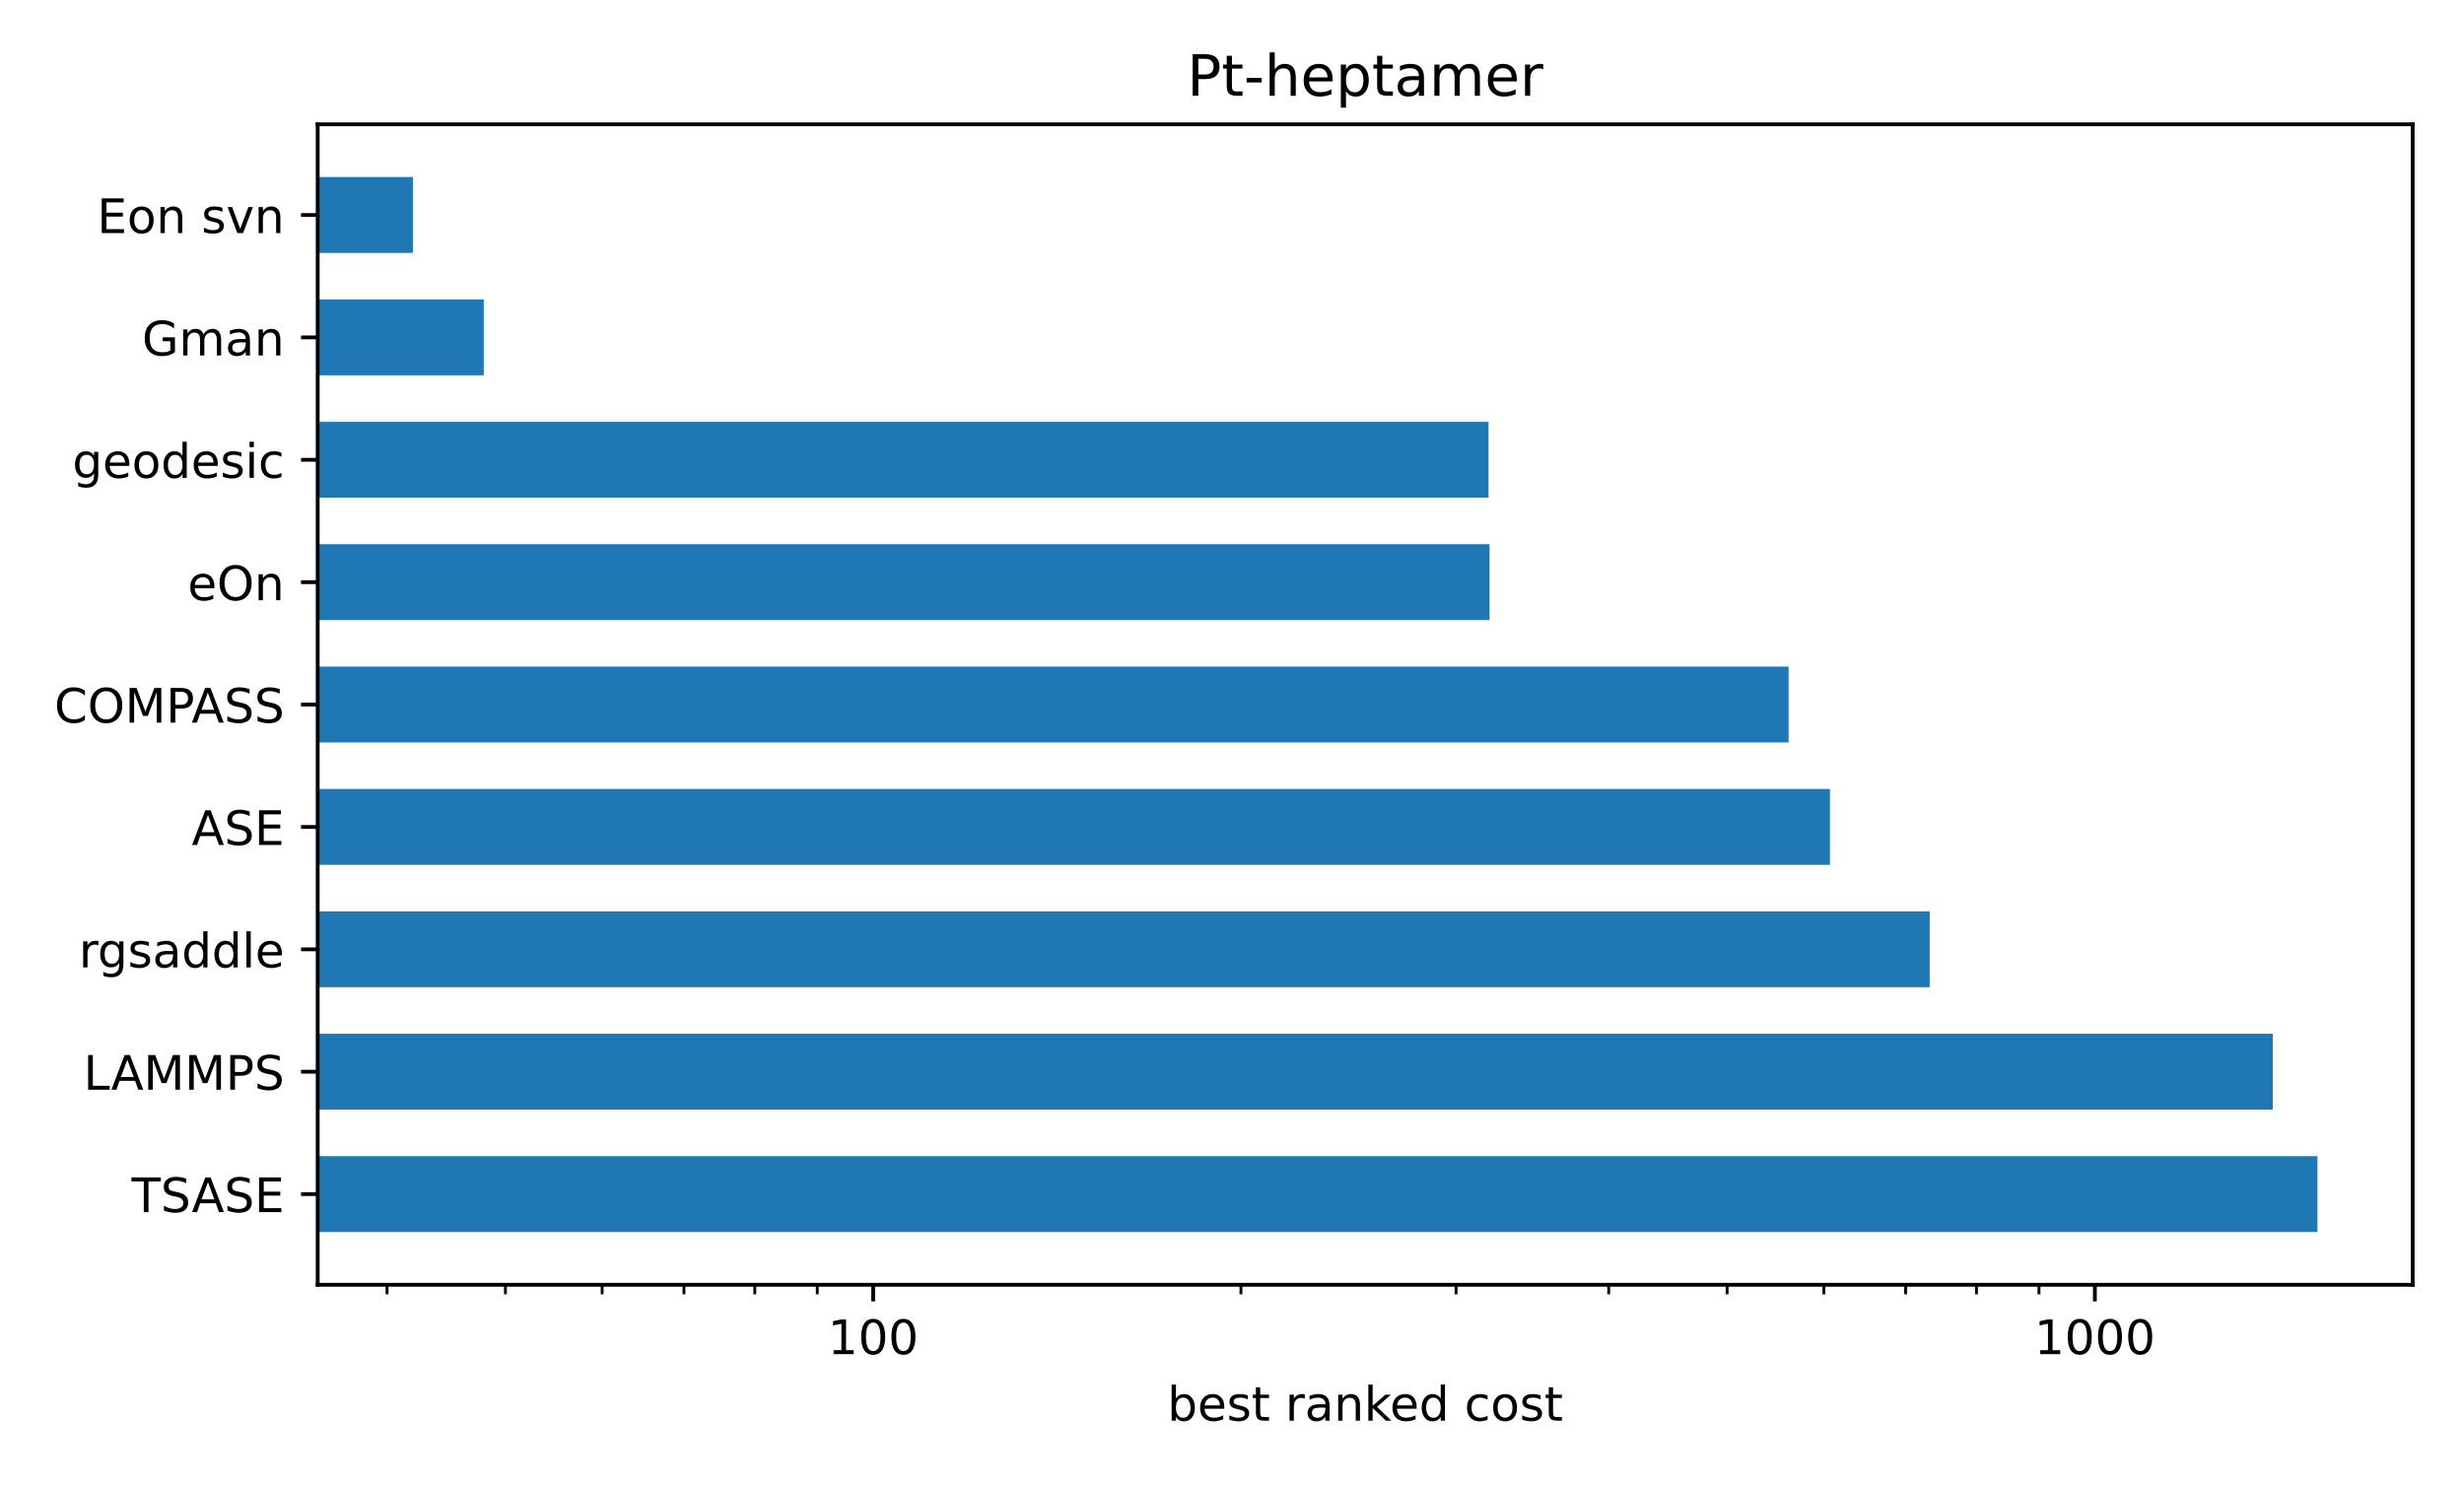
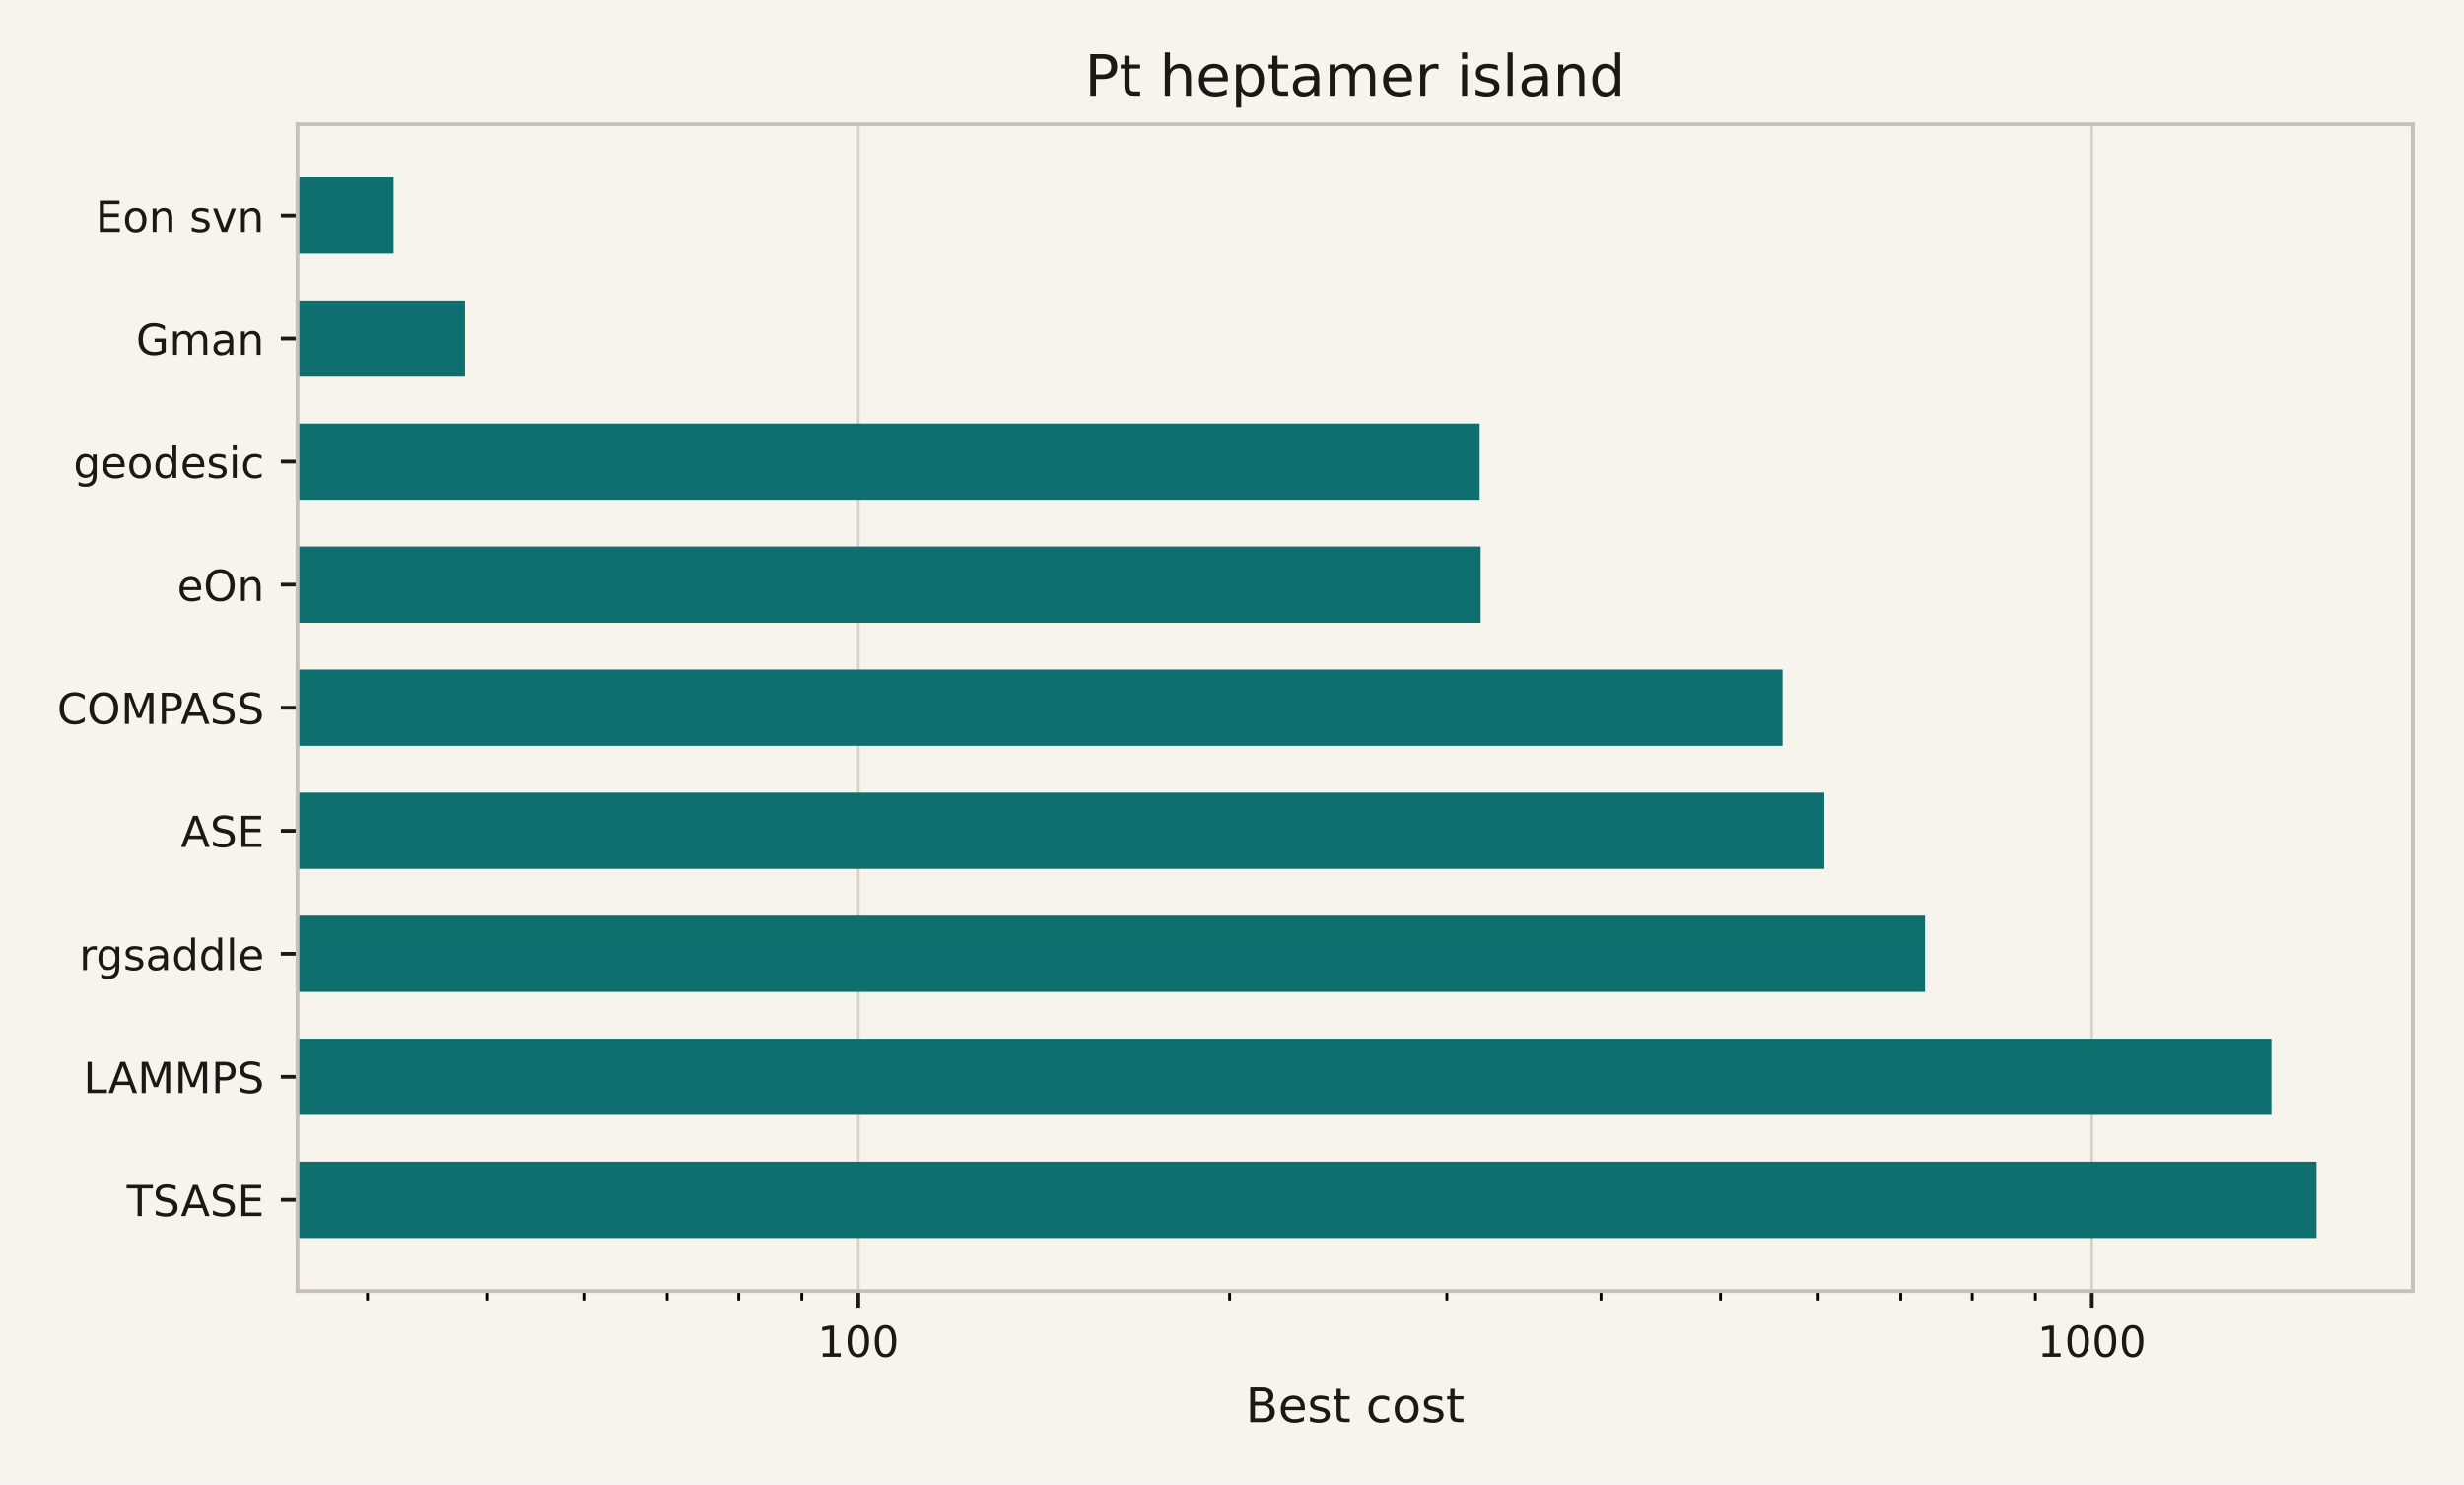
<svg xmlns="http://www.w3.org/2000/svg" xmlns:xlink="http://www.w3.org/1999/xlink" width="518.4pt" height="312.48pt" viewBox="0 0 518.4 312.48" version="1.1">
  <defs>
    <style type="text/css">*{stroke-linejoin: round; stroke-linecap: butt}</style>
  </defs>
  <g id="figure_1">
    <g id="patch_1">
-       <path d="M 0 312.48  L 518.4 312.48  L 518.4 0  L 0 0  z " style="fill: #ffffff" />
+       <path d="M 0 312.48  L 518.4 312.48  L 518.4 0  L 0 0  z " style="fill: #f7f4ee" />
    </g>
    <g id="axes_1">
      <g id="patch_2">
-         <path d="M 66.839 270.358  L 507.6 270.358  L 507.6 26.16  L 66.839 26.16  z " style="fill: #ffffff" />
-       </g>
-       <g id="patch_3">
-         <path d="M -257361.538 37.26  L 86.873 37.26  L 86.873 53.227  L -257361.538 53.227  z " clip-path="url(#p0ce4783003)" style="fill: #1f77b4" />
-       </g>
-       <g id="patch_4">
-         <path d="M -257361.538 63.014  L 101.779 63.014  L 101.779 78.981  L -257361.538 78.981  z " clip-path="url(#p0ce4783003)" style="fill: #1f77b4" />
-       </g>
-       <g id="patch_5">
-         <path d="M -257361.538 88.768  L 313.173 88.768  L 313.173 104.735  L -257361.538 104.735  z " clip-path="url(#p0ce4783003)" style="fill: #1f77b4" />
-       </g>
-       <g id="patch_6">
-         <path d="M -257361.538 114.521  L 313.388 114.521  L 313.388 130.489  L -257361.538 130.489  z " clip-path="url(#p0ce4783003)" style="fill: #1f77b4" />
-       </g>
-       <g id="patch_7">
-         <path d="M -257361.538 140.275  L 376.309 140.275  L 376.309 156.243  L -257361.538 156.243  z " clip-path="url(#p0ce4783003)" style="fill: #1f77b4" />
-       </g>
-       <g id="patch_8">
-         <path d="M -257361.538 166.029  L 385 166.029  L 385 181.996  L -257361.538 181.996  z " clip-path="url(#p0ce4783003)" style="fill: #1f77b4" />
-       </g>
-       <g id="patch_9">
-         <path d="M -257361.538 191.783  L 405.987 191.783  L 405.987 207.75  L -257361.538 207.75  z " clip-path="url(#p0ce4783003)" style="fill: #1f77b4" />
-       </g>
-       <g id="patch_10">
-         <path d="M -257361.538 217.537  L 478.178 217.537  L 478.178 233.504  L -257361.538 233.504  z " clip-path="url(#p0ce4783003)" style="fill: #1f77b4" />
-       </g>
-       <g id="patch_11">
-         <path d="M -257361.538 243.29  L 487.565 243.29  L 487.565 259.258  L -257361.538 259.258  z " clip-path="url(#p0ce4783003)" style="fill: #1f77b4" />
+         <path d="M 62.586 271.68  L 507.6 271.68  L 507.6 26.16  L 62.586 26.16  z " style="fill: #f7f4ee" />
      </g>
      <g id="matplotlib.axis_1">
        <g id="xtick_1">
          <g id="line2d_1">
+             <path d="M 180.585 271.68  L 180.585 26.16  " clip-path="url(#p363d3c797f)" style="fill: none; stroke: #d9d3c7; stroke-width: 0.6; stroke-linecap: square" />
+           </g>
+           <g id="line2d_2">
            <defs>
-               <path id="m8ea4d47d77" d="M 0 0  L 0 3.5  " style="stroke: #000000; stroke-width: 0.8" />
+               <path id="m0617ce4a32" d="M 0 0  L 0 3.5  " style="stroke: #1c1915; stroke-width: 0.8" />
            </defs>
            <g>
-               <use xlink:href="#m8ea4d47d77" x="183.71" y="270.358" style="stroke: #000000; stroke-width: 0.8" />
+               <use xlink:href="#m0617ce4a32" x="180.585" y="271.68" style="fill: #1c1915; stroke: #1c1915; stroke-width: 0.8" />
            </g>
          </g>
          <g id="text_1">
-             <text style="font-size: 10px; font-family: 'DejaVu Sans', 'Bitstream Vera Sans', 'Computer Modern Sans Serif', 'Lucida Grande', 'Verdana', 'Geneva', 'Lucid', 'Arial', 'Helvetica', 'Avant Garde', sans-serif; text-anchor: middle" x="183.71" y="284.955" transform="rotate(-0 183.71 284.9553)">100</text>
+             <text style="font-size: 9px; font-family: 'DejaVu Sans', 'Bitstream Vera Sans', 'Computer Modern Sans Serif', 'Lucida Grande', 'Verdana', 'Geneva', 'Lucid', 'Arial', 'Helvetica', 'Avant Garde', sans-serif; text-anchor: middle; fill: #1c1915" x="180.585" y="285.518" transform="rotate(-0 180.5851 285.5179)">100</text>
          </g>
        </g>
        <g id="xtick_2">
-           <g id="line2d_2">
-             <g>
-               <use xlink:href="#m8ea4d47d77" x="440.741" y="270.358" style="stroke: #000000; stroke-width: 0.8" />
+           <g id="line2d_3">
+             <path d="M 440.096 271.68  L 440.096 26.16  " clip-path="url(#p363d3c797f)" style="fill: none; stroke: #d9d3c7; stroke-width: 0.6; stroke-linecap: square" />
+           </g>
+           <g id="line2d_4">
+             <g>
+               <use xlink:href="#m0617ce4a32" x="440.096" y="271.68" style="fill: #1c1915; stroke: #1c1915; stroke-width: 0.8" />
            </g>
          </g>
          <g id="text_2">
-             <text style="font-size: 10px; font-family: 'DejaVu Sans', 'Bitstream Vera Sans', 'Computer Modern Sans Serif', 'Lucida Grande', 'Verdana', 'Geneva', 'Lucid', 'Arial', 'Helvetica', 'Avant Garde', sans-serif; text-anchor: middle" x="440.741" y="284.955" transform="rotate(-0 440.7412 284.9553)">1000</text>
+             <text style="font-size: 9px; font-family: 'DejaVu Sans', 'Bitstream Vera Sans', 'Computer Modern Sans Serif', 'Lucida Grande', 'Verdana', 'Geneva', 'Lucid', 'Arial', 'Helvetica', 'Avant Garde', sans-serif; text-anchor: middle; fill: #1c1915" x="440.096" y="285.518" transform="rotate(-0 440.0962 285.5179)">1000</text>
          </g>
        </g>
        <g id="xtick_3">
-           <g id="line2d_3">
+           <g id="line2d_5">
            <defs>
              <path id="mdd76fc2fa7" d="M 0 0  L 0 2  " style="stroke: #000000; stroke-width: 0.6" />
            </defs>
            <g>
-               <use xlink:href="#mdd76fc2fa7" x="81.427" y="270.358" style="stroke: #000000; stroke-width: 0.6" />
+               <use xlink:href="#mdd76fc2fa7" x="77.315" y="271.68" style="stroke: #000000; stroke-width: 0.6" />
            </g>
          </g>
        </g>
        <g id="xtick_4">
-           <g id="line2d_4">
-             <g>
-               <use xlink:href="#mdd76fc2fa7" x="106.336" y="270.358" style="stroke: #000000; stroke-width: 0.6" />
+           <g id="line2d_6">
+             <g>
+               <use xlink:href="#mdd76fc2fa7" x="102.465" y="271.68" style="stroke: #000000; stroke-width: 0.6" />
            </g>
          </g>
        </g>
        <g id="xtick_5">
-           <g id="line2d_5">
-             <g>
-               <use xlink:href="#mdd76fc2fa7" x="126.688" y="270.358" style="stroke: #000000; stroke-width: 0.6" />
+           <g id="line2d_7">
+             <g>
+               <use xlink:href="#mdd76fc2fa7" x="123.013" y="271.68" style="stroke: #000000; stroke-width: 0.6" />
            </g>
          </g>
        </g>
        <g id="xtick_6">
-           <g id="line2d_6">
-             <g>
-               <use xlink:href="#mdd76fc2fa7" x="143.895" y="270.358" style="stroke: #000000; stroke-width: 0.6" />
+           <g id="line2d_8">
+             <g>
+               <use xlink:href="#mdd76fc2fa7" x="140.386" y="271.68" style="stroke: #000000; stroke-width: 0.6" />
            </g>
          </g>
        </g>
        <g id="xtick_7">
-           <g id="line2d_7">
-             <g>
-               <use xlink:href="#mdd76fc2fa7" x="158.801" y="270.358" style="stroke: #000000; stroke-width: 0.6" />
+           <g id="line2d_9">
+             <g>
+               <use xlink:href="#mdd76fc2fa7" x="155.436" y="271.68" style="stroke: #000000; stroke-width: 0.6" />
            </g>
          </g>
        </g>
        <g id="xtick_8">
-           <g id="line2d_8">
-             <g>
-               <use xlink:href="#mdd76fc2fa7" x="171.949" y="270.358" style="stroke: #000000; stroke-width: 0.6" />
+           <g id="line2d_10">
+             <g>
+               <use xlink:href="#mdd76fc2fa7" x="168.711" y="271.68" style="stroke: #000000; stroke-width: 0.6" />
            </g>
          </g>
        </g>
        <g id="xtick_9">
-           <g id="line2d_9">
-             <g>
-               <use xlink:href="#mdd76fc2fa7" x="261.084" y="270.358" style="stroke: #000000; stroke-width: 0.6" />
+           <g id="line2d_11">
+             <g>
+               <use xlink:href="#mdd76fc2fa7" x="258.706" y="271.68" style="stroke: #000000; stroke-width: 0.6" />
            </g>
          </g>
        </g>
        <g id="xtick_10">
-           <g id="line2d_10">
-             <g>
-               <use xlink:href="#mdd76fc2fa7" x="306.345" y="270.358" style="stroke: #000000; stroke-width: 0.6" />
+           <g id="line2d_12">
+             <g>
+               <use xlink:href="#mdd76fc2fa7" x="304.403" y="271.68" style="stroke: #000000; stroke-width: 0.6" />
            </g>
          </g>
        </g>
        <g id="xtick_11">
-           <g id="line2d_11">
-             <g>
-               <use xlink:href="#mdd76fc2fa7" x="338.458" y="270.358" style="stroke: #000000; stroke-width: 0.6" />
+           <g id="line2d_13">
+             <g>
+               <use xlink:href="#mdd76fc2fa7" x="336.826" y="271.68" style="stroke: #000000; stroke-width: 0.6" />
            </g>
          </g>
        </g>
        <g id="xtick_12">
-           <g id="line2d_12">
-             <g>
-               <use xlink:href="#mdd76fc2fa7" x="363.367" y="270.358" style="stroke: #000000; stroke-width: 0.6" />
+           <g id="line2d_14">
+             <g>
+               <use xlink:href="#mdd76fc2fa7" x="361.976" y="271.68" style="stroke: #000000; stroke-width: 0.6" />
            </g>
          </g>
        </g>
        <g id="xtick_13">
-           <g id="line2d_13">
-             <g>
-               <use xlink:href="#mdd76fc2fa7" x="383.719" y="270.358" style="stroke: #000000; stroke-width: 0.6" />
+           <g id="line2d_15">
+             <g>
+               <use xlink:href="#mdd76fc2fa7" x="382.524" y="271.68" style="stroke: #000000; stroke-width: 0.6" />
            </g>
          </g>
        </g>
        <g id="xtick_14">
-           <g id="line2d_14">
-             <g>
-               <use xlink:href="#mdd76fc2fa7" x="400.927" y="270.358" style="stroke: #000000; stroke-width: 0.6" />
+           <g id="line2d_16">
+             <g>
+               <use xlink:href="#mdd76fc2fa7" x="399.897" y="271.68" style="stroke: #000000; stroke-width: 0.6" />
            </g>
          </g>
        </g>
        <g id="xtick_15">
-           <g id="line2d_15">
-             <g>
-               <use xlink:href="#mdd76fc2fa7" x="415.832" y="270.358" style="stroke: #000000; stroke-width: 0.6" />
+           <g id="line2d_17">
+             <g>
+               <use xlink:href="#mdd76fc2fa7" x="414.947" y="271.68" style="stroke: #000000; stroke-width: 0.6" />
            </g>
          </g>
        </g>
        <g id="xtick_16">
-           <g id="line2d_16">
-             <g>
-               <use xlink:href="#mdd76fc2fa7" x="428.98" y="270.358" style="stroke: #000000; stroke-width: 0.6" />
+           <g id="line2d_18">
+             <g>
+               <use xlink:href="#mdd76fc2fa7" x="428.222" y="271.68" style="stroke: #000000; stroke-width: 0.6" />
            </g>
          </g>
        </g>
        <g id="text_3">
-           <text style="font-size: 10px; font-family: 'DejaVu Sans', 'Bitstream Vera Sans', 'Computer Modern Sans Serif', 'Lucida Grande', 'Verdana', 'Geneva', 'Lucid', 'Arial', 'Helvetica', 'Avant Garde', sans-serif; text-anchor: middle" x="287.219" y="298.956" transform="rotate(-0 287.2194 298.9561)">best ranked cost</text>
+           <text style="font-size: 10px; font-family: 'DejaVu Sans', 'Bitstream Vera Sans', 'Computer Modern Sans Serif', 'Lucida Grande', 'Verdana', 'Geneva', 'Lucid', 'Arial', 'Helvetica', 'Avant Garde', sans-serif; text-anchor: middle; fill: #1c1915" x="285.093" y="299.278" transform="rotate(-0 285.0931 299.2777)">Best cost</text>
        </g>
      </g>
      <g id="matplotlib.axis_2">
        <g id="ytick_1">
-           <g id="line2d_17">
+           <g id="line2d_19">
            <defs>
-               <path id="md659df78fa" d="M 0 0  L -3.5 0  " style="stroke: #000000; stroke-width: 0.8" />
+               <path id="m97dde00479" d="M 0 0  L -3.5 0  " style="stroke: #1c1915; stroke-width: 0.8" />
            </defs>
            <g>
-               <use xlink:href="#md659df78fa" x="66.839" y="45.244" style="stroke: #000000; stroke-width: 0.8" />
+               <use xlink:href="#m97dde00479" x="62.586" y="45.347" style="fill: #1c1915; stroke: #1c1915; stroke-width: 0.8" />
            </g>
          </g>
          <g id="text_4">
-             <text style="font-size: 10px; font-family: 'DejaVu Sans', 'Bitstream Vera Sans', 'Computer Modern Sans Serif', 'Lucida Grande', 'Verdana', 'Geneva', 'Lucid', 'Arial', 'Helvetica', 'Avant Garde', sans-serif; text-anchor: end" x="59.839" y="49.042" transform="rotate(-0 59.83875 49.0424)">Eon svn</text>
+             <text style="font-size: 9px; font-family: 'DejaVu Sans', 'Bitstream Vera Sans', 'Computer Modern Sans Serif', 'Lucida Grande', 'Verdana', 'Geneva', 'Lucid', 'Arial', 'Helvetica', 'Avant Garde', sans-serif; text-anchor: end; fill: #1c1915" x="55.586" y="48.766" transform="rotate(-0 55.58625 48.76586)">Eon svn</text>
          </g>
        </g>
        <g id="ytick_2">
-           <g id="line2d_18">
-             <g>
-               <use xlink:href="#md659df78fa" x="66.839" y="70.997" style="stroke: #000000; stroke-width: 0.8" />
+           <g id="line2d_20">
+             <g>
+               <use xlink:href="#m97dde00479" x="62.586" y="71.24" style="fill: #1c1915; stroke: #1c1915; stroke-width: 0.8" />
            </g>
          </g>
          <g id="text_5">
-             <text style="font-size: 10px; font-family: 'DejaVu Sans', 'Bitstream Vera Sans', 'Computer Modern Sans Serif', 'Lucida Grande', 'Verdana', 'Geneva', 'Lucid', 'Arial', 'Helvetica', 'Avant Garde', sans-serif; text-anchor: end" x="59.839" y="74.796" transform="rotate(-0 59.83875 74.79622)">Gman</text>
+             <text style="font-size: 9px; font-family: 'DejaVu Sans', 'Bitstream Vera Sans', 'Computer Modern Sans Serif', 'Lucida Grande', 'Verdana', 'Geneva', 'Lucid', 'Arial', 'Helvetica', 'Avant Garde', sans-serif; text-anchor: end; fill: #1c1915" x="55.586" y="74.659" transform="rotate(-0 55.58625 74.65913)">Gman</text>
          </g>
        </g>
        <g id="ytick_3">
-           <g id="line2d_19">
-             <g>
-               <use xlink:href="#md659df78fa" x="66.839" y="96.751" style="stroke: #000000; stroke-width: 0.8" />
+           <g id="line2d_21">
+             <g>
+               <use xlink:href="#m97dde00479" x="62.586" y="97.133" style="fill: #1c1915; stroke: #1c1915; stroke-width: 0.8" />
            </g>
          </g>
          <g id="text_6">
-             <text style="font-size: 10px; font-family: 'DejaVu Sans', 'Bitstream Vera Sans', 'Computer Modern Sans Serif', 'Lucida Grande', 'Verdana', 'Geneva', 'Lucid', 'Arial', 'Helvetica', 'Avant Garde', sans-serif; text-anchor: end" x="59.839" y="100.55" transform="rotate(-0 59.83875 100.5504)">geodesic</text>
+             <text style="font-size: 9px; font-family: 'DejaVu Sans', 'Bitstream Vera Sans', 'Computer Modern Sans Serif', 'Lucida Grande', 'Verdana', 'Geneva', 'Lucid', 'Arial', 'Helvetica', 'Avant Garde', sans-serif; text-anchor: end; fill: #1c1915" x="55.586" y="100.553" transform="rotate(-0 55.58625 100.5528)">geodesic</text>
          </g>
        </g>
        <g id="ytick_4">
-           <g id="line2d_20">
-             <g>
-               <use xlink:href="#md659df78fa" x="66.839" y="122.505" style="stroke: #000000; stroke-width: 0.8" />
+           <g id="line2d_22">
+             <g>
+               <use xlink:href="#m97dde00479" x="62.586" y="123.027" style="fill: #1c1915; stroke: #1c1915; stroke-width: 0.8" />
            </g>
          </g>
          <g id="text_7">
-             <text style="font-size: 10px; font-family: 'DejaVu Sans', 'Bitstream Vera Sans', 'Computer Modern Sans Serif', 'Lucida Grande', 'Verdana', 'Geneva', 'Lucid', 'Arial', 'Helvetica', 'Avant Garde', sans-serif; text-anchor: end" x="59.839" y="126.304" transform="rotate(-0 59.83875 126.3038)">eOn</text>
+             <text style="font-size: 9px; font-family: 'DejaVu Sans', 'Bitstream Vera Sans', 'Computer Modern Sans Serif', 'Lucida Grande', 'Verdana', 'Geneva', 'Lucid', 'Arial', 'Helvetica', 'Avant Garde', sans-serif; text-anchor: end; fill: #1c1915" x="55.586" y="126.446" transform="rotate(-0 55.58625 126.4457)">eOn</text>
          </g>
        </g>
        <g id="ytick_5">
-           <g id="line2d_21">
-             <g>
-               <use xlink:href="#md659df78fa" x="66.839" y="148.259" style="stroke: #000000; stroke-width: 0.8" />
+           <g id="line2d_23">
+             <g>
+               <use xlink:href="#m97dde00479" x="62.586" y="148.92" style="fill: #1c1915; stroke: #1c1915; stroke-width: 0.8" />
            </g>
          </g>
          <g id="text_8">
-             <text style="font-size: 10px; font-family: 'DejaVu Sans', 'Bitstream Vera Sans', 'Computer Modern Sans Serif', 'Lucida Grande', 'Verdana', 'Geneva', 'Lucid', 'Arial', 'Helvetica', 'Avant Garde', sans-serif; text-anchor: end" x="59.839" y="152.058" transform="rotate(-0 59.83875 152.0577)">COMPASS</text>
+             <text style="font-size: 9px; font-family: 'DejaVu Sans', 'Bitstream Vera Sans', 'Computer Modern Sans Serif', 'Lucida Grande', 'Verdana', 'Geneva', 'Lucid', 'Arial', 'Helvetica', 'Avant Garde', sans-serif; text-anchor: end; fill: #1c1915" x="55.586" y="152.339" transform="rotate(-0 55.58625 152.3389)">COMPASS</text>
          </g>
        </g>
        <g id="ytick_6">
-           <g id="line2d_22">
-             <g>
-               <use xlink:href="#md659df78fa" x="66.839" y="174.013" style="stroke: #000000; stroke-width: 0.8" />
+           <g id="line2d_24">
+             <g>
+               <use xlink:href="#m97dde00479" x="62.586" y="174.813" style="fill: #1c1915; stroke: #1c1915; stroke-width: 0.8" />
            </g>
          </g>
          <g id="text_9">
-             <text style="font-size: 10px; font-family: 'DejaVu Sans', 'Bitstream Vera Sans', 'Computer Modern Sans Serif', 'Lucida Grande', 'Verdana', 'Geneva', 'Lucid', 'Arial', 'Helvetica', 'Avant Garde', sans-serif; text-anchor: end" x="59.839" y="177.811" transform="rotate(-0 59.83875 177.8115)">ASE</text>
+             <text style="font-size: 9px; font-family: 'DejaVu Sans', 'Bitstream Vera Sans', 'Computer Modern Sans Serif', 'Lucida Grande', 'Verdana', 'Geneva', 'Lucid', 'Arial', 'Helvetica', 'Avant Garde', sans-serif; text-anchor: end; fill: #1c1915" x="55.586" y="178.232" transform="rotate(-0 55.58625 178.2322)">ASE</text>
          </g>
        </g>
        <g id="ytick_7">
-           <g id="line2d_23">
-             <g>
-               <use xlink:href="#md659df78fa" x="66.839" y="199.766" style="stroke: #000000; stroke-width: 0.8" />
+           <g id="line2d_25">
+             <g>
+               <use xlink:href="#m97dde00479" x="62.586" y="200.707" style="fill: #1c1915; stroke: #1c1915; stroke-width: 0.8" />
            </g>
          </g>
          <g id="text_10">
-             <text style="font-size: 10px; font-family: 'DejaVu Sans', 'Bitstream Vera Sans', 'Computer Modern Sans Serif', 'Lucida Grande', 'Verdana', 'Geneva', 'Lucid', 'Arial', 'Helvetica', 'Avant Garde', sans-serif; text-anchor: end" x="59.839" y="203.566" transform="rotate(-0 59.83875 203.5657)">rgsaddle</text>
+             <text style="font-size: 9px; font-family: 'DejaVu Sans', 'Bitstream Vera Sans', 'Computer Modern Sans Serif', 'Lucida Grande', 'Verdana', 'Geneva', 'Lucid', 'Arial', 'Helvetica', 'Avant Garde', sans-serif; text-anchor: end; fill: #1c1915" x="55.586" y="204.126" transform="rotate(-0 55.58625 204.1258)">rgsaddle</text>
          </g>
        </g>
        <g id="ytick_8">
-           <g id="line2d_24">
-             <g>
-               <use xlink:href="#md659df78fa" x="66.839" y="225.52" style="stroke: #000000; stroke-width: 0.8" />
+           <g id="line2d_26">
+             <g>
+               <use xlink:href="#m97dde00479" x="62.586" y="226.6" style="fill: #1c1915; stroke: #1c1915; stroke-width: 0.8" />
            </g>
          </g>
          <g id="text_11">
-             <text style="font-size: 10px; font-family: 'DejaVu Sans', 'Bitstream Vera Sans', 'Computer Modern Sans Serif', 'Lucida Grande', 'Verdana', 'Geneva', 'Lucid', 'Arial', 'Helvetica', 'Avant Garde', sans-serif; text-anchor: end" x="59.839" y="229.319" transform="rotate(-0 59.83875 229.3191)">LAMMPS</text>
+             <text style="font-size: 9px; font-family: 'DejaVu Sans', 'Bitstream Vera Sans', 'Computer Modern Sans Serif', 'Lucida Grande', 'Verdana', 'Geneva', 'Lucid', 'Arial', 'Helvetica', 'Avant Garde', sans-serif; text-anchor: end; fill: #1c1915" x="55.586" y="230.019" transform="rotate(-0 55.58625 230.0188)">LAMMPS</text>
          </g>
        </g>
        <g id="ytick_9">
-           <g id="line2d_25">
-             <g>
-               <use xlink:href="#md659df78fa" x="66.839" y="251.274" style="stroke: #000000; stroke-width: 0.8" />
+           <g id="line2d_27">
+             <g>
+               <use xlink:href="#m97dde00479" x="62.586" y="252.493" style="fill: #1c1915; stroke: #1c1915; stroke-width: 0.8" />
            </g>
          </g>
          <g id="text_12">
-             <text style="font-size: 10px; font-family: 'DejaVu Sans', 'Bitstream Vera Sans', 'Computer Modern Sans Serif', 'Lucida Grande', 'Verdana', 'Geneva', 'Lucid', 'Arial', 'Helvetica', 'Avant Garde', sans-serif; text-anchor: end" x="59.839" y="255.073" transform="rotate(-0 59.83875 255.0729)">TSASE</text>
-           </g>
-         </g>
+             <text style="font-size: 9px; font-family: 'DejaVu Sans', 'Bitstream Vera Sans', 'Computer Modern Sans Serif', 'Lucida Grande', 'Verdana', 'Geneva', 'Lucid', 'Arial', 'Helvetica', 'Avant Garde', sans-serif; text-anchor: end; fill: #1c1915" x="55.586" y="255.912" transform="rotate(-0 55.58625 255.912)">TSASE</text>
+           </g>
+         </g>
+       </g>
+       <g id="patch_3">
+         <path d="M -259849.48 37.32  L 82.814 37.32  L 82.814 53.374  L -259849.48 53.374  z " clip-path="url(#p363d3c797f)" style="fill: #0f6e6e" />
+       </g>
+       <g id="patch_4">
+         <path d="M -259849.48 63.213  L 97.864 63.213  L 97.864 79.267  L -259849.48 79.267  z " clip-path="url(#p363d3c797f)" style="fill: #0f6e6e" />
+       </g>
+       <g id="patch_5">
+         <path d="M -259849.48 89.107  L 311.297 89.107  L 311.297 105.16  L -259849.48 105.16  z " clip-path="url(#p363d3c797f)" style="fill: #0f6e6e" />
+       </g>
+       <g id="patch_6">
+         <path d="M -259849.48 115  L 311.514 115  L 311.514 131.054  L -259849.48 131.054  z " clip-path="url(#p363d3c797f)" style="fill: #0f6e6e" />
+       </g>
+       <g id="patch_7">
+         <path d="M -259849.48 140.893  L 375.042 140.893  L 375.042 156.947  L -259849.48 156.947  z " clip-path="url(#p363d3c797f)" style="fill: #0f6e6e" />
+       </g>
+       <g id="patch_8">
+         <path d="M -259849.48 166.786  L 383.817 166.786  L 383.817 182.84  L -259849.48 182.84  z " clip-path="url(#p363d3c797f)" style="fill: #0f6e6e" />
+       </g>
+       <g id="patch_9">
+         <path d="M -259849.48 192.68  L 405.006 192.68  L 405.006 208.733  L -259849.48 208.733  z " clip-path="url(#p363d3c797f)" style="fill: #0f6e6e" />
+       </g>
+       <g id="patch_10">
+         <path d="M -259849.48 218.573  L 477.894 218.573  L 477.894 234.627  L -259849.48 234.627  z " clip-path="url(#p363d3c797f)" style="fill: #0f6e6e" />
+       </g>
+       <g id="patch_11">
+         <path d="M -259849.48 244.466  L 487.372 244.466  L 487.372 260.52  L -259849.48 260.52  z " clip-path="url(#p363d3c797f)" style="fill: #0f6e6e" />
      </g>
      <g id="patch_12">
-         <path d="M 66.839 270.358  L 66.839 26.16  " style="fill: none; stroke: #000000; stroke-width: 0.8; stroke-linejoin: miter; stroke-linecap: square" />
+         <path d="M 62.586 271.68  L 62.586 26.16  " style="fill: none; stroke: #c8c0b4; stroke-width: 0.8; stroke-linejoin: miter; stroke-linecap: square" />
      </g>
      <g id="patch_13">
-         <path d="M 507.6 270.358  L 507.6 26.16  " style="fill: none; stroke: #000000; stroke-width: 0.8; stroke-linejoin: miter; stroke-linecap: square" />
+         <path d="M 507.6 271.68  L 507.6 26.16  " style="fill: none; stroke: #c8c0b4; stroke-width: 0.8; stroke-linejoin: miter; stroke-linecap: square" />
      </g>
      <g id="patch_14">
-         <path d="M 66.839 270.358  L 507.6 270.358  " style="fill: none; stroke: #000000; stroke-width: 0.8; stroke-linejoin: miter; stroke-linecap: square" />
+         <path d="M 62.586 271.68  L 507.6 271.68  " style="fill: none; stroke: #c8c0b4; stroke-width: 0.8; stroke-linejoin: miter; stroke-linecap: square" />
      </g>
      <g id="patch_15">
-         <path d="M 66.839 26.16  L 507.6 26.16  " style="fill: none; stroke: #000000; stroke-width: 0.8; stroke-linejoin: miter; stroke-linecap: square" />
+         <path d="M 62.586 26.16  L 507.6 26.16  " style="fill: none; stroke: #c8c0b4; stroke-width: 0.8; stroke-linejoin: miter; stroke-linecap: square" />
      </g>
      <g id="text_13">
-         <text style="font-size: 12px; font-family: 'DejaVu Sans', 'Bitstream Vera Sans', 'Computer Modern Sans Serif', 'Lucida Grande', 'Verdana', 'Geneva', 'Lucid', 'Arial', 'Helvetica', 'Avant Garde', sans-serif; text-anchor: middle" x="287.219" y="20.16" transform="rotate(-0 287.2194 20.16)">Pt-heptamer</text>
+         <text style="font-size: 12px; font-family: 'DejaVu Sans', 'Bitstream Vera Sans', 'Computer Modern Sans Serif', 'Lucida Grande', 'Verdana', 'Geneva', 'Lucid', 'Arial', 'Helvetica', 'Avant Garde', sans-serif; text-anchor: middle; fill: #1c1915" x="285.093" y="20.16" transform="rotate(-0 285.0931 20.16)">Pt heptamer island</text>
      </g>
    </g>
  </g>
  <defs>
-     <clipPath id="p0ce4783003">
-       <rect x="66.839" y="26.16" width="440.761" height="244.198" />
+     <clipPath id="p363d3c797f">
+       <rect x="62.586" y="26.16" width="445.014" height="245.52" />
    </clipPath>
  </defs>
</svg>
